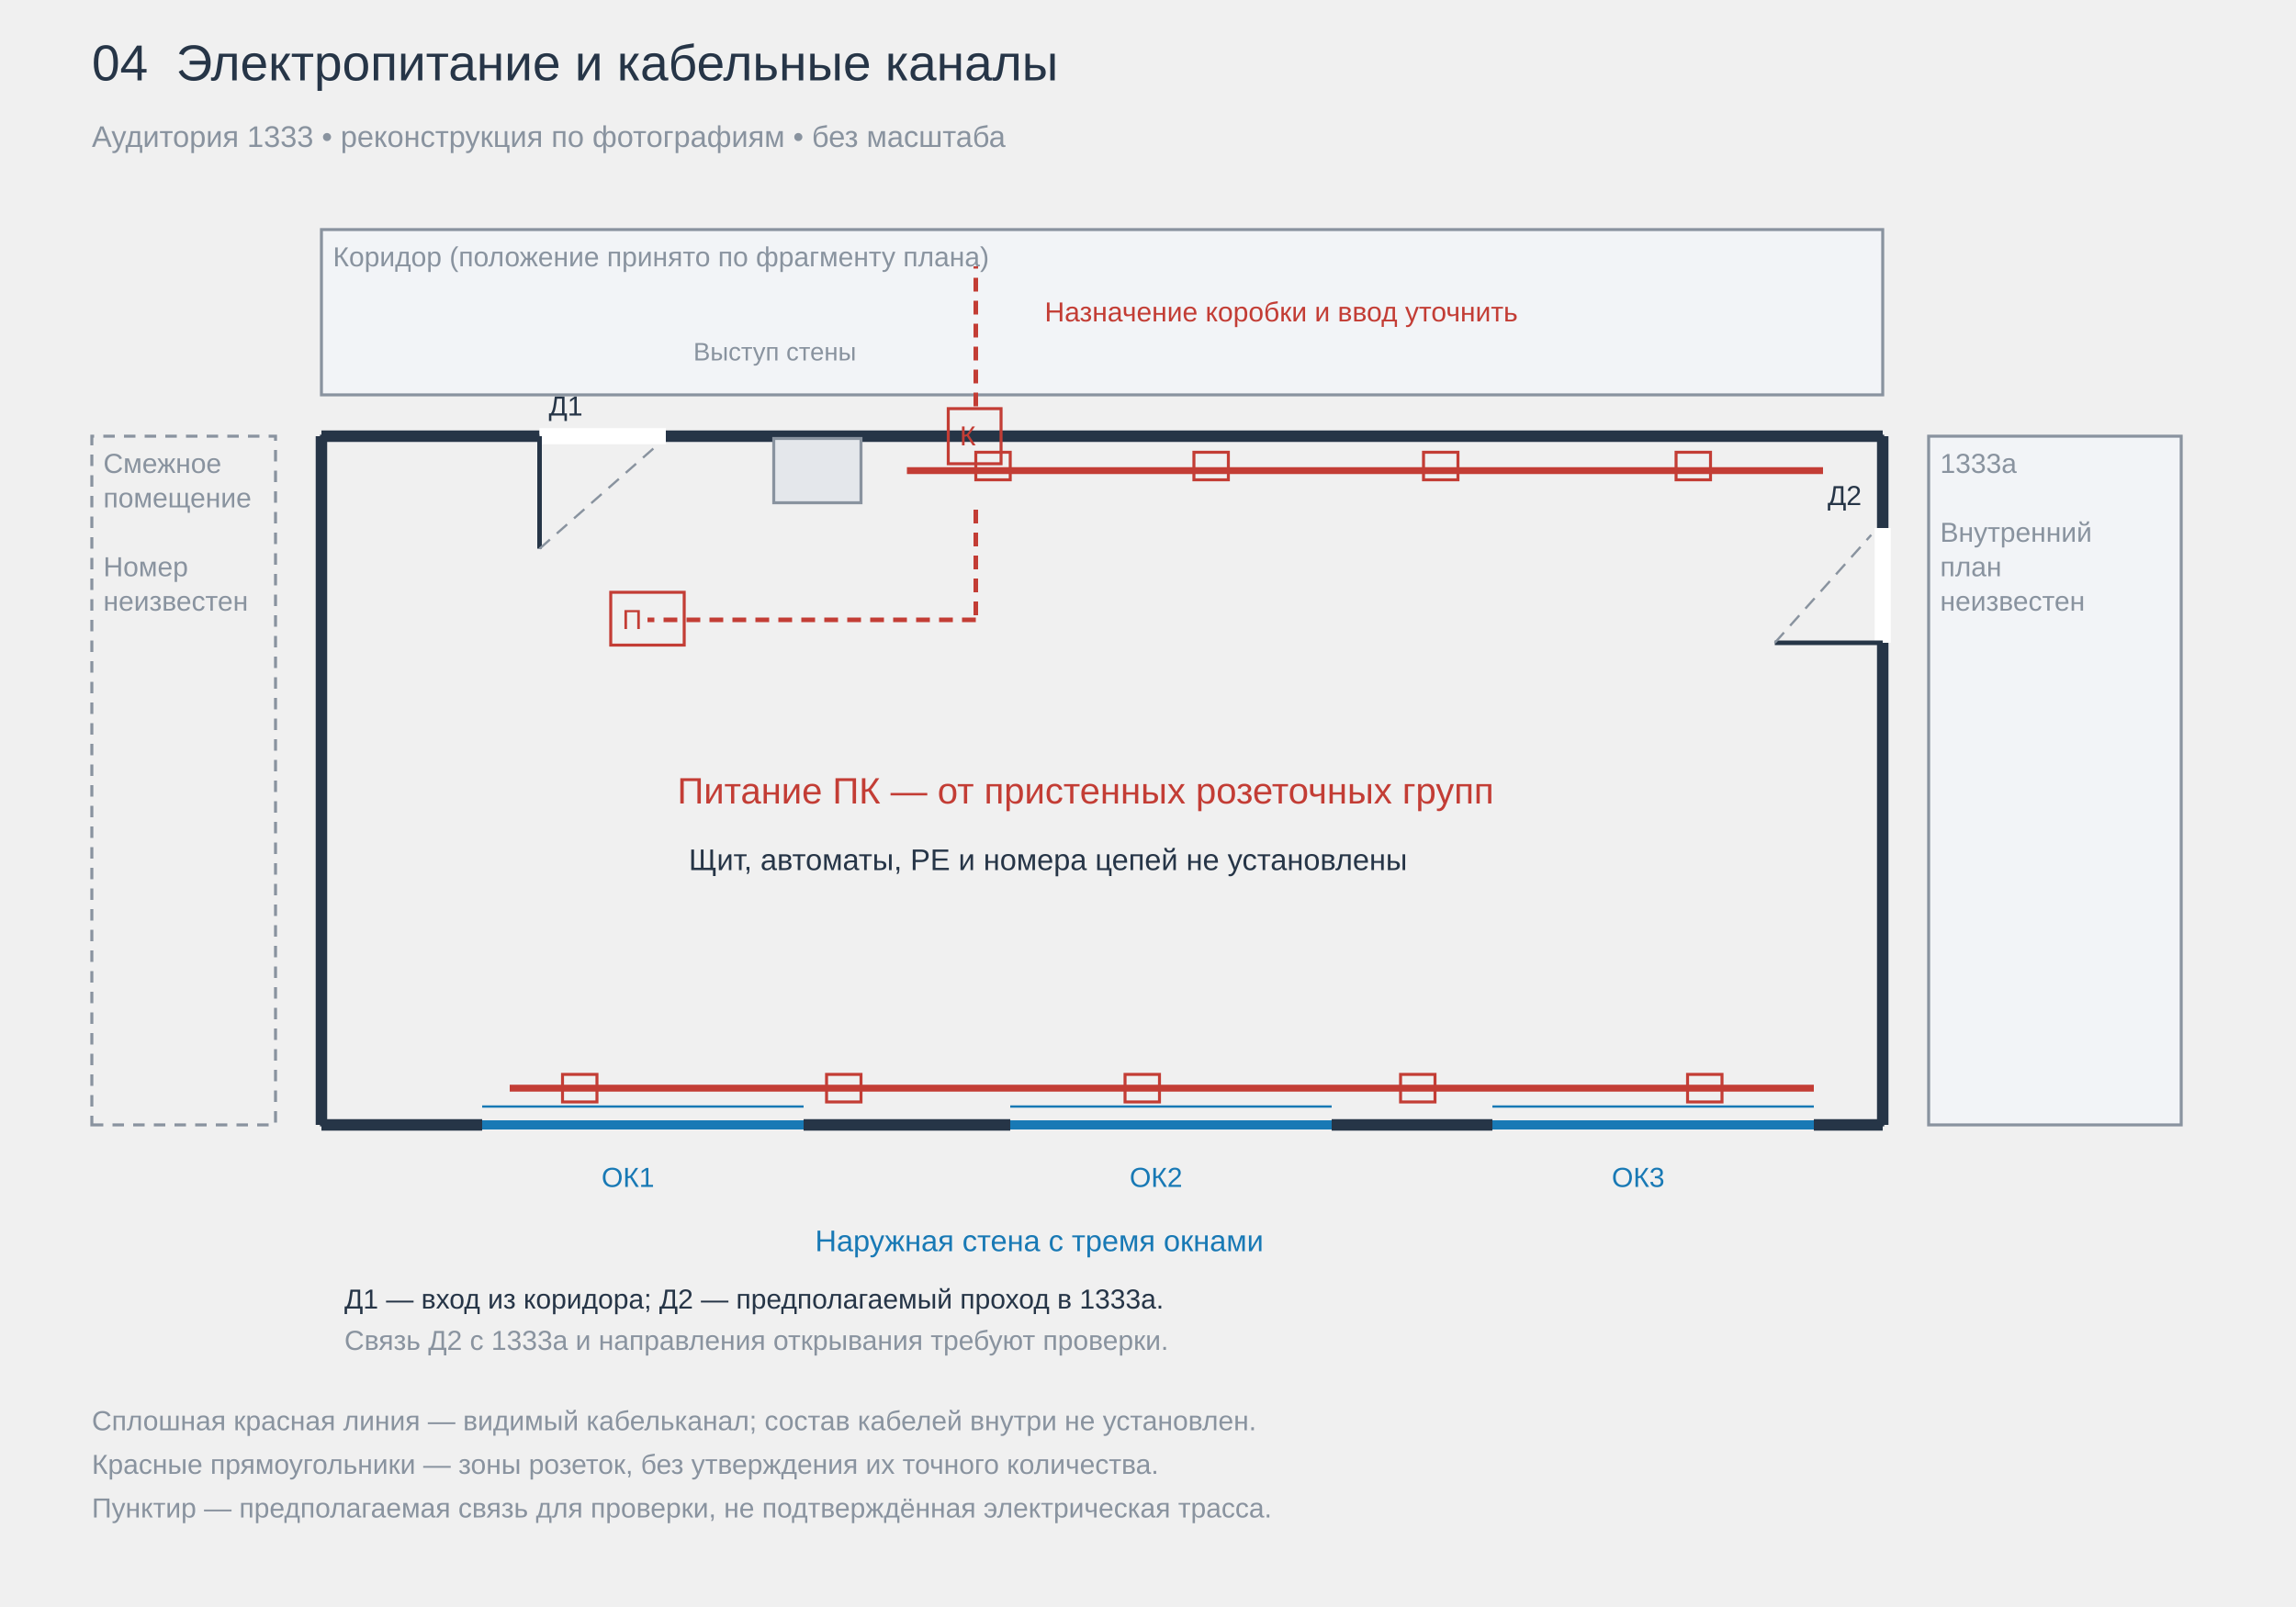
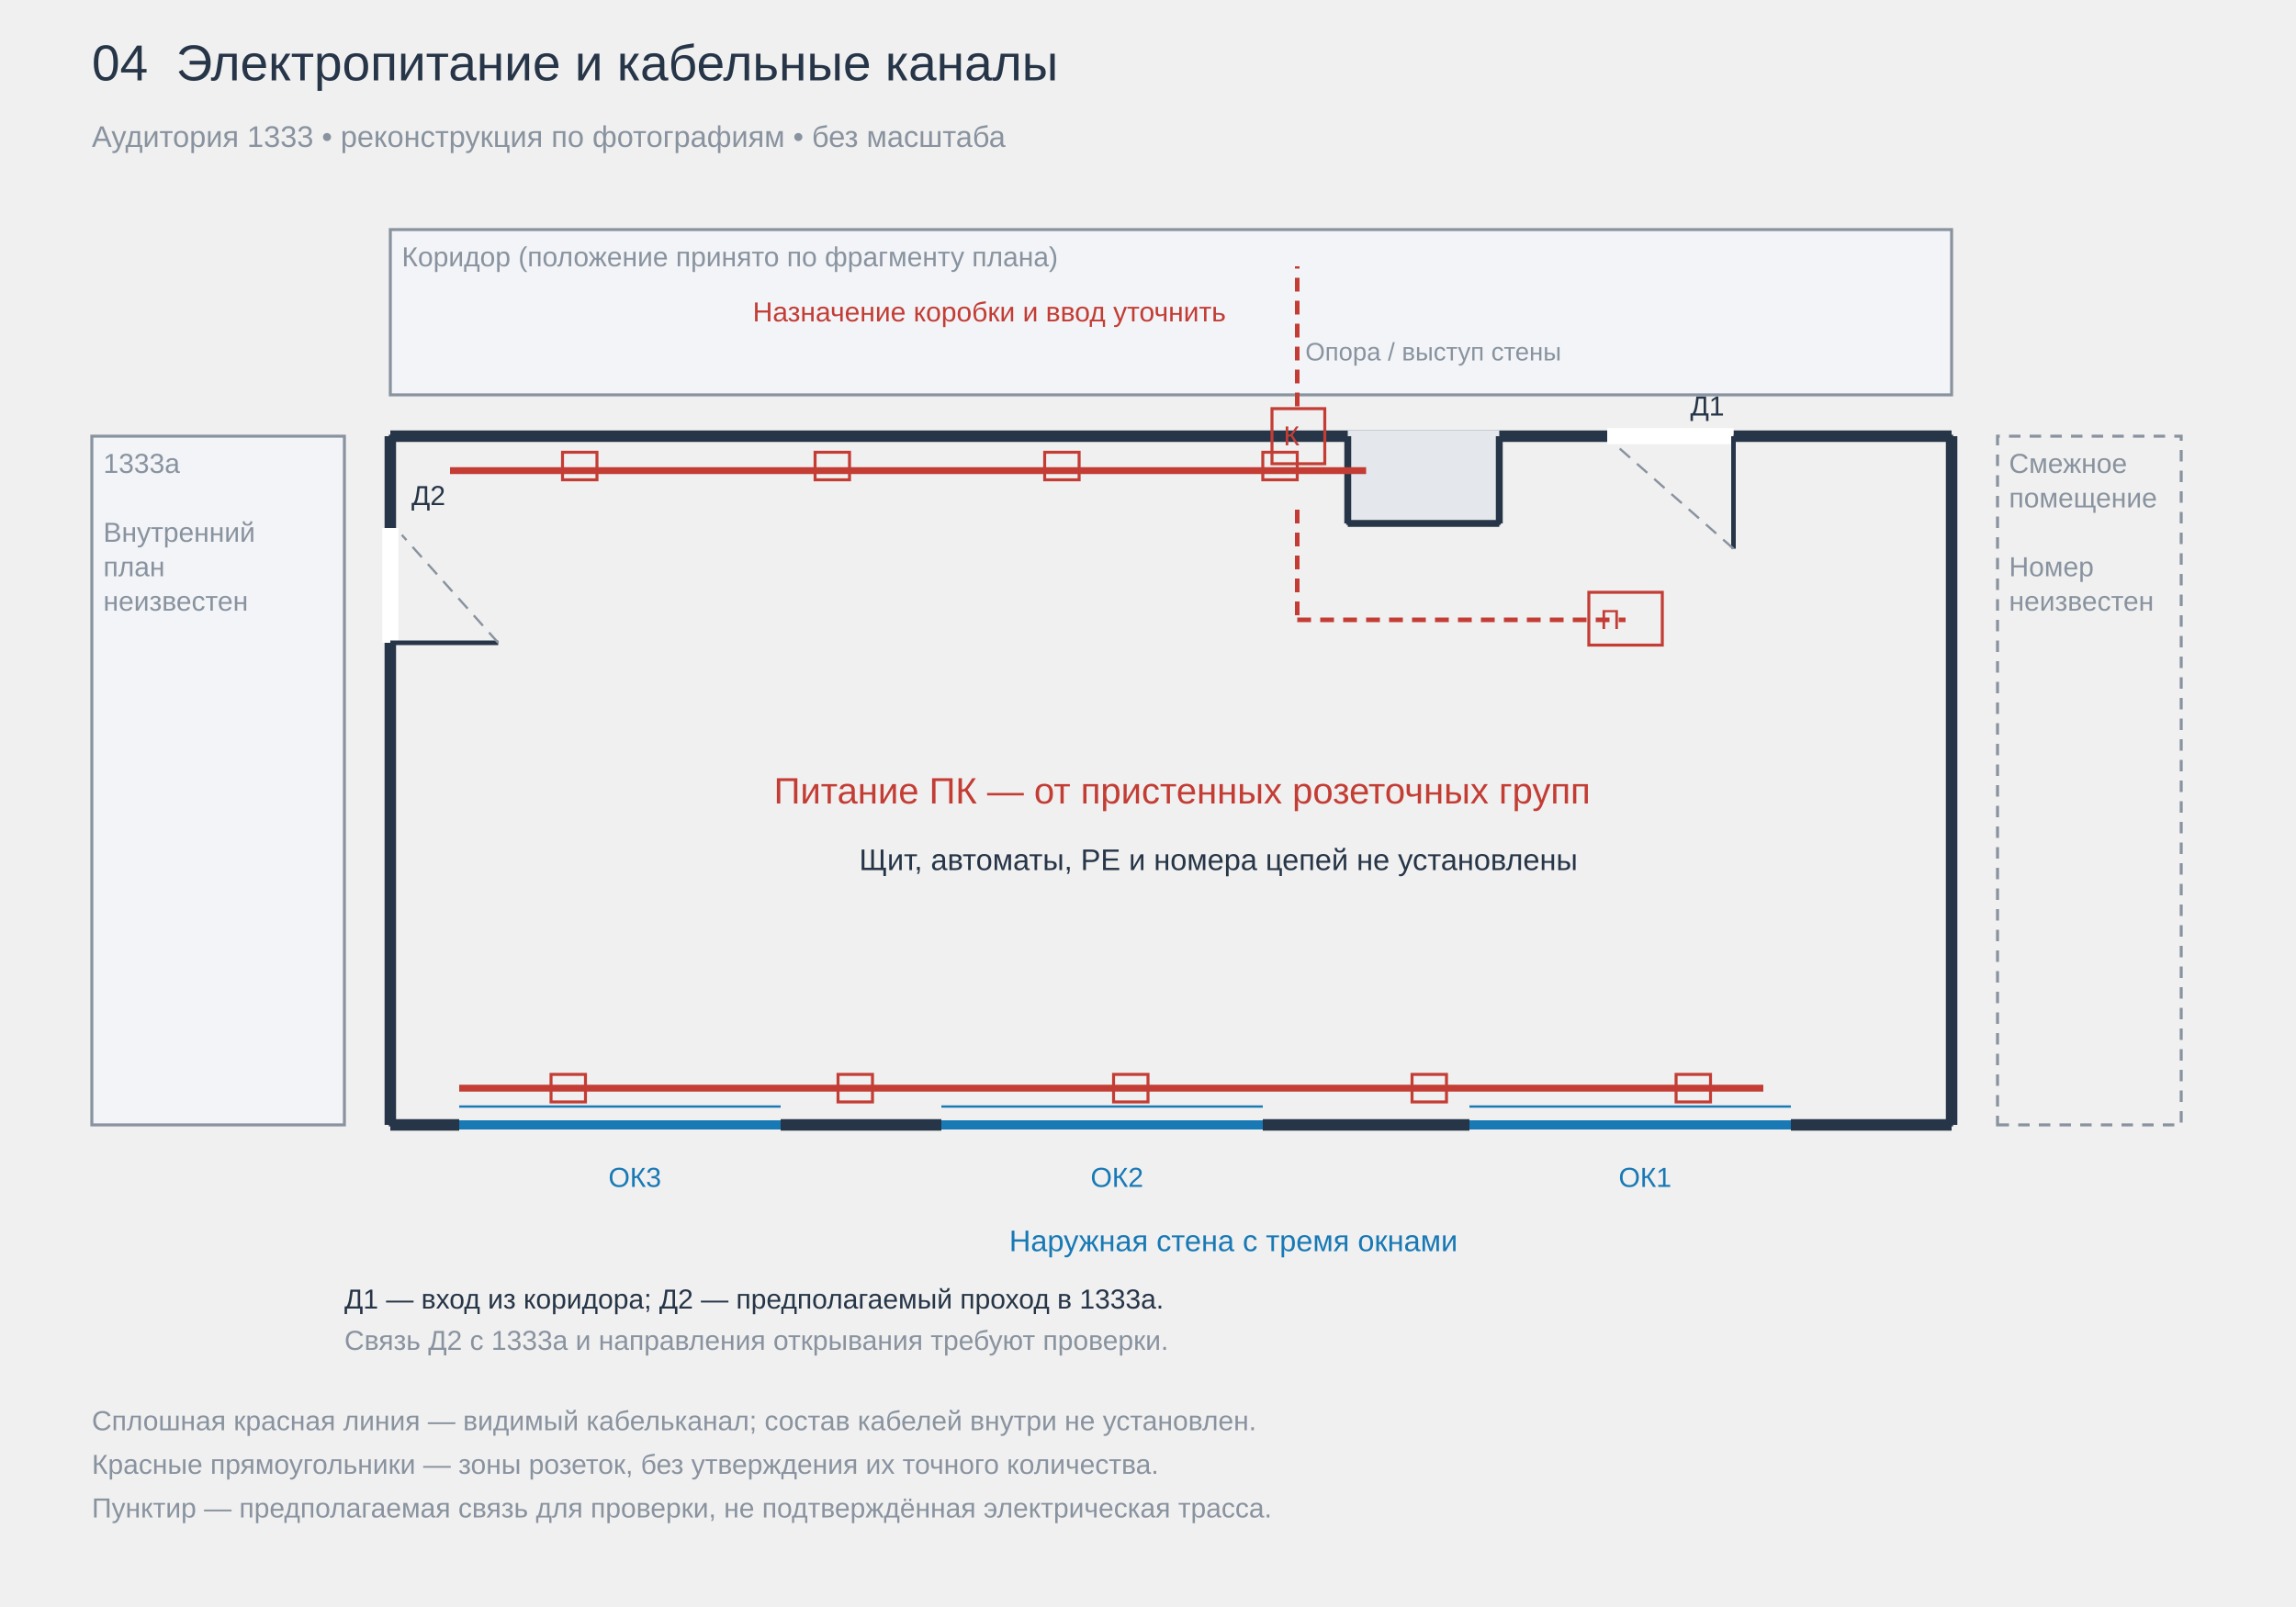
<svg xmlns="http://www.w3.org/2000/svg" version="1.1" width="1000" height="700" viewBox="0 0 1000 700">
  <text fill="#263547" xml:space="preserve" transform="matrix(1 0 -0 1 0 700)" font-size="22" font-family="Arial">
    <tspan y="-665" x="40 52.232 64.464 70.558 76.652 92.448 105.274 117.506 127.12 137.196 149.428 161.66 173.562 185.838 195.914 208.146 220.29 232.566 244.798 250.892 263.168 269.262 278.876 291.108 303.692 315.924 328.75 340.19 352.334 368.13 380.362 386.456 396.07 408.302 420.446 432.678 445.504">04  Электропитание и кабельные каналы</tspan>
  </text>
  <text fill="#89939f" xml:space="preserve" transform="matrix(1 0 -0 1 0 700)" font-size="13" font-family="Arial">
    <tspan y="-636" x="40 48.658 55.158 62.737 69.991 75.945 83.173 90.401 97.655 104.688 108.289 115.517 119.846 127.074 134.302 141.53 145.131 149.681 153.282 160.51 167.738 173.419 180.647 187.823 194.323 200.277 207.505 214.005 219.686 227.122 234.376 241.409 245.01 252.043 259.271 262.872 273.558 280.786 286.74 293.968 298.7 305.928 313.156 323.842 331.096 338.129 347.06 350.661 355.211 358.812 366.248 373.476 379.43 383.031 391.962 399.19 405.69 416.116 422.07 429.298 436.734">Аудитория 1­333 • реконструкция по фотографиям • без масштаба</tspan>
  </text>
-   <path transform="matrix(1,0,0,-1,0,700)" d="M140 528H820V600H140Z" fill="#f2f4f7" />
-   <path transform="matrix(1,0,0,-1,0,700)" stroke-width="1.3" stroke-linecap="butt" stroke-miterlimit="10" stroke-linejoin="miter" fill="none" stroke="#89939f" d="M140 528H820V600H140Z" />
+   <path transform="matrix(1,0,0,-1,0,700)" d="M170 528H850V600H170Z" fill="#f2f4f7" />
+   <path transform="matrix(1,0,0,-1,0,700)" stroke-width="1.3" stroke-linecap="butt" stroke-miterlimit="10" stroke-linejoin="miter" fill="none" stroke="#89939f" d="M170 528H850V600H170Z" />
  <text fill="#89939f" xml:space="preserve" transform="matrix(1 0 -0 1 0 700)" font-size="12" font-family="Arial">
-     <tspan y="-584" x="145 151.984 158.656 165.328 172.024 179.02 185.692 192.364 195.688 199.684 206.176 212.848 219.844 226.516 234.532 241.204 247.828 254.524 261.196 264.52 271.012 277.684 284.38 291.004 297.496 302.992 309.664 312.988 319.48 326.152 329.476 339.34 346.012 352.684 357.052 365.296 371.968 378.592 384.088 390.088 393.412 399.904 406.9 413.572 420.196 426.868">Коридор (положение принято по фрагменту плана)</tspan>
+     <tspan y="-584" x="175 181.984 188.656 195.328 202.024 209.02 215.692 222.364 225.688 229.684 236.176 242.848 249.844 256.516 264.532 271.204 277.828 284.524 291.196 294.52 301.012 307.684 314.38 321.004 327.496 332.992 339.664 342.988 349.48 356.152 359.476 369.34 376.012 382.684 387.052 395.296 401.968 408.592 414.088 420.088 423.412 429.904 436.9 443.572 450.196 456.868">Коридор (положение принято по фрагменту плана)</tspan>
  </text>
-   <path transform="matrix(1,0,0,-1,0,700)" d="M840 210H950V510H840Z" fill="#f2f4f7" />
-   <path transform="matrix(1,0,0,-1,0,700)" stroke-width="1.3" stroke-linecap="butt" stroke-miterlimit="10" stroke-linejoin="miter" fill="none" stroke="#89939f" d="M840 210H950V510H840Z" />
+   <path transform="matrix(1,0,0,-1,0,700)" d="M40 210H150V510H40Z" fill="#f2f4f7" />
+   <path transform="matrix(1,0,0,-1,0,700)" stroke-width="1.3" stroke-linecap="butt" stroke-miterlimit="10" stroke-linejoin="miter" fill="none" stroke="#89939f" d="M40 210H150V510H40Z" />
  <text fill="#89939f" xml:space="preserve" transform="matrix(1 0 -0 1 0 700)" font-size="12" font-family="Arial">
-     <tspan y="-494" x="845 851.672 855.668 862.34 869.012 875.684">1­333а</tspan>
+     <tspan y="-494" x="45 51.672 55.668 62.34 69.012 75.684">1­333а</tspan>
  </text>
  <text fill="#89939f" xml:space="preserve" transform="matrix(1 0 -0 1 0 700)" font-size="12" font-family="Arial">
-     <tspan y="-464" x="845 852.992 859.616 865.616 871.112 877.784 884.456 891.08 897.704 904.4">Внутренний</tspan>
+     <tspan y="-464" x="45 52.992 59.616 65.616 71.112 77.784 84.456 91.08 97.704 104.4">Внутренний</tspan>
  </text>
  <text fill="#89939f" xml:space="preserve" transform="matrix(1 0 -0 1 0 700)" font-size="12" font-family="Arial">
-     <tspan y="-449" x="845 851.492 858.488 865.16">план</tspan>
-   </text>
-   <text fill="#89939f" xml:space="preserve" transform="matrix(1 0 -0 1 0 700)" font-size="12" font-family="Arial">
-     <tspan y="-434" x="845 851.624 858.296 864.992 870.488 876.86 883.532 889.532 895.028 901.7">неизвестен</tspan>
-   </text>
-   <path transform="matrix(1,0,0,-1,0,700)" stroke-width="1.3" stroke-linecap="butt" stroke-dasharray="5,4" stroke-miterlimit="10" stroke-linejoin="miter" fill="none" stroke="#89939f" d="M40 210H120V510H40Z" />
-   <text fill="#89939f" xml:space="preserve" transform="matrix(1 0 -0 1 0 700)" font-size="12" font-family="Arial">
-     <tspan y="-494" x="45 53.664 61.908 68.58 76.596 83.22 89.892">Смежное</tspan>
-   </text>
-   <text fill="#89939f" xml:space="preserve" transform="matrix(1 0 -0 1 0 700)" font-size="12" font-family="Arial">
-     <tspan y="-479" x="45 51.492 58.164 66.408 73.08 82.944 89.616 96.24 102.936">помещение</tspan>
-   </text>
-   <text fill="#89939f" xml:space="preserve" transform="matrix(1 0 -0 1 0 700)" font-size="12" font-family="Arial">
-     <tspan y="-449" x="45 53.664 60.336 68.58 75.252">Номер</tspan>
+     <tspan y="-449" x="45 51.492 58.488 65.16">план</tspan>
  </text>
  <text fill="#89939f" xml:space="preserve" transform="matrix(1 0 -0 1 0 700)" font-size="12" font-family="Arial">
    <tspan y="-434" x="45 51.624 58.296 64.992 70.488 76.86 83.532 89.532 95.028 101.7">неизвестен</tspan>
  </text>
-   <path transform="matrix(1,0,0,-1,0,700)" stroke-width="1.3" stroke-linecap="butt" stroke-miterlimit="10" stroke-linejoin="miter" fill="none" stroke="#263547" d="M140 210H820V510H140Z" />
-   <path transform="matrix(1,0,0,-1,0,700)" stroke-width="5" stroke-linecap="butt" stroke-miterlimit="10" stroke-linejoin="miter" fill="none" stroke="#263547" d="M140 510H235" />
-   <path transform="matrix(1,0,0,-1,0,700)" stroke-width="5" stroke-linecap="butt" stroke-miterlimit="10" stroke-linejoin="miter" fill="none" stroke="#263547" d="M290 510H820" />
-   <path transform="matrix(1,0,0,-1,0,700)" stroke-width="5" stroke-linecap="butt" stroke-miterlimit="10" stroke-linejoin="miter" fill="none" stroke="#263547" d="M140 510V210" />
-   <path transform="matrix(1,0,0,-1,0,700)" stroke-width="5" stroke-linecap="butt" stroke-miterlimit="10" stroke-linejoin="miter" fill="none" stroke="#263547" d="M820 510V470" />
-   <path transform="matrix(1,0,0,-1,0,700)" stroke-width="5" stroke-linecap="butt" stroke-miterlimit="10" stroke-linejoin="miter" fill="none" stroke="#263547" d="M820 420V210" />
-   <path transform="matrix(1,0,0,-1,0,700)" stroke-width="5" stroke-linecap="butt" stroke-miterlimit="10" stroke-linejoin="miter" fill="none" stroke="#263547" d="M140 210H210" />
-   <path transform="matrix(1,0,0,-1,0,700)" stroke-width="5" stroke-linecap="butt" stroke-miterlimit="10" stroke-linejoin="miter" fill="none" stroke="#263547" d="M350 210H440" />
-   <path transform="matrix(1,0,0,-1,0,700)" stroke-width="5" stroke-linecap="butt" stroke-miterlimit="10" stroke-linejoin="miter" fill="none" stroke="#263547" d="M580 210H650" />
-   <path transform="matrix(1,0,0,-1,0,700)" stroke-width="5" stroke-linecap="butt" stroke-miterlimit="10" stroke-linejoin="miter" fill="none" stroke="#263547" d="M790 210H820" />
-   <path transform="matrix(1,0,0,-1,0,700)" stroke-width="7" stroke-linecap="butt" stroke-miterlimit="10" stroke-linejoin="miter" fill="none" stroke="#ffffff" d="M235 510H290" />
-   <path transform="matrix(1,0,0,-1,0,700)" stroke-width="7" stroke-linecap="butt" stroke-miterlimit="10" stroke-linejoin="miter" fill="none" stroke="#ffffff" d="M820 470V420" />
-   <path transform="matrix(1,0,0,-1,0,700)" stroke-width="2" stroke-linecap="butt" stroke-miterlimit="10" stroke-linejoin="miter" fill="none" stroke="#263547" d="M235 510V461" />
-   <path transform="matrix(1,0,0,-1,0,700)" stroke-width="1" stroke-linecap="butt" stroke-dasharray="6,4" stroke-miterlimit="10" stroke-linejoin="miter" fill="none" stroke="#89939f" d="M235 461 285 505" />
+   <path transform="matrix(1,0,0,-1,0,700)" stroke-width="1.3" stroke-linecap="butt" stroke-dasharray="5,4" stroke-miterlimit="10" stroke-linejoin="miter" fill="none" stroke="#89939f" d="M870 210H950V510H870Z" />
+   <text fill="#89939f" xml:space="preserve" transform="matrix(1 0 -0 1 0 700)" font-size="12" font-family="Arial">
+     <tspan y="-494" x="875 883.664 891.908 898.58 906.596 913.22 919.892">Смежное</tspan>
+   </text>
+   <text fill="#89939f" xml:space="preserve" transform="matrix(1 0 -0 1 0 700)" font-size="12" font-family="Arial">
+     <tspan y="-479" x="875 881.492 888.164 896.408 903.08 912.944 919.616 926.24 932.936">помещение</tspan>
+   </text>
+   <text fill="#89939f" xml:space="preserve" transform="matrix(1 0 -0 1 0 700)" font-size="12" font-family="Arial">
+     <tspan y="-449" x="875 883.664 890.336 898.58 905.252">Номер</tspan>
+   </text>
+   <text fill="#89939f" xml:space="preserve" transform="matrix(1 0 -0 1 0 700)" font-size="12" font-family="Arial">
+     <tspan y="-434" x="875 881.624 888.296 894.992 900.488 906.86 913.532 919.532 925.028 931.7">неизвестен</tspan>
+   </text>
+   <path transform="matrix(1,0,0,-1,0,700)" stroke-width="1.3" stroke-linecap="butt" stroke-miterlimit="10" stroke-linejoin="miter" fill="none" stroke="#263547" d="M170 210H850V510H170Z" />
+   <path transform="matrix(1,0,0,-1,0,700)" stroke-width="5" stroke-linecap="butt" stroke-miterlimit="10" stroke-linejoin="miter" fill="none" stroke="#263547" d="M850 510H755" />
+   <path transform="matrix(1,0,0,-1,0,700)" stroke-width="5" stroke-linecap="butt" stroke-miterlimit="10" stroke-linejoin="miter" fill="none" stroke="#263547" d="M700 510H170" />
+   <path transform="matrix(1,0,0,-1,0,700)" stroke-width="5" stroke-linecap="butt" stroke-miterlimit="10" stroke-linejoin="miter" fill="none" stroke="#263547" d="M850 510V210" />
+   <path transform="matrix(1,0,0,-1,0,700)" stroke-width="5" stroke-linecap="butt" stroke-miterlimit="10" stroke-linejoin="miter" fill="none" stroke="#263547" d="M170 510V470" />
+   <path transform="matrix(1,0,0,-1,0,700)" stroke-width="5" stroke-linecap="butt" stroke-miterlimit="10" stroke-linejoin="miter" fill="none" stroke="#263547" d="M170 420V210" />
+   <path transform="matrix(1,0,0,-1,0,700)" stroke-width="5" stroke-linecap="butt" stroke-miterlimit="10" stroke-linejoin="miter" fill="none" stroke="#263547" d="M850 210H780" />
+   <path transform="matrix(1,0,0,-1,0,700)" stroke-width="5" stroke-linecap="butt" stroke-miterlimit="10" stroke-linejoin="miter" fill="none" stroke="#263547" d="M640 210H550" />
+   <path transform="matrix(1,0,0,-1,0,700)" stroke-width="5" stroke-linecap="butt" stroke-miterlimit="10" stroke-linejoin="miter" fill="none" stroke="#263547" d="M410 210H340" />
+   <path transform="matrix(1,0,0,-1,0,700)" stroke-width="5" stroke-linecap="butt" stroke-miterlimit="10" stroke-linejoin="miter" fill="none" stroke="#263547" d="M200 210H170" />
+   <path transform="matrix(1,0,0,-1,0,700)" stroke-width="7" stroke-linecap="butt" stroke-miterlimit="10" stroke-linejoin="miter" fill="none" stroke="#ffffff" d="M755 510H700" />
+   <path transform="matrix(1,0,0,-1,0,700)" stroke-width="7" stroke-linecap="butt" stroke-miterlimit="10" stroke-linejoin="miter" fill="none" stroke="#ffffff" d="M170 470V420" />
+   <path transform="matrix(1,0,0,-1,0,700)" stroke-width="2" stroke-linecap="butt" stroke-miterlimit="10" stroke-linejoin="miter" fill="none" stroke="#263547" d="M755 510V461" />
+   <path transform="matrix(1,0,0,-1,0,700)" stroke-width="1" stroke-linecap="butt" stroke-dasharray="6,4" stroke-miterlimit="10" stroke-linejoin="miter" fill="none" stroke="#89939f" d="M755 461 705 505" />
  <text fill="#263547" xml:space="preserve" transform="matrix(1 0 -0 1 0 700)" font-size="12" font-family="Arial">
-     <tspan y="-519" x="239 247.124">Д1</tspan>
+     <tspan y="-519" x="736.199 744.323">Д1</tspan>
  </text>
-   <path transform="matrix(1,0,0,-1,0,700)" stroke-width="2" stroke-linecap="butt" stroke-miterlimit="10" stroke-linejoin="miter" fill="none" stroke="#263547" d="M820 420H773" />
-   <path transform="matrix(1,0,0,-1,0,700)" stroke-width="1" stroke-linecap="butt" stroke-dasharray="6,4" stroke-miterlimit="10" stroke-linejoin="miter" fill="none" stroke="#89939f" d="M773 420 815 467" />
+   <path transform="matrix(1,0,0,-1,0,700)" stroke-width="2" stroke-linecap="butt" stroke-miterlimit="10" stroke-linejoin="miter" fill="none" stroke="#263547" d="M170 420H217" />
+   <path transform="matrix(1,0,0,-1,0,700)" stroke-width="1" stroke-linecap="butt" stroke-dasharray="6,4" stroke-miterlimit="10" stroke-linejoin="miter" fill="none" stroke="#89939f" d="M217 420 175 467" />
  <text fill="#263547" xml:space="preserve" transform="matrix(1 0 -0 1 0 700)" font-size="12" font-family="Arial">
-     <tspan y="-480" x="796 804.124">Д2</tspan>
+     <tspan y="-480" x="179.199 187.323">Д2</tspan>
  </text>
-   <path transform="matrix(1,0,0,-1,0,700)" stroke-width="4" stroke-linecap="butt" stroke-miterlimit="10" stroke-linejoin="miter" fill="none" stroke="#1879b5" d="M210 210H350" />
-   <path transform="matrix(1,0,0,-1,0,700)" stroke-width="1" stroke-linecap="butt" stroke-miterlimit="10" stroke-linejoin="miter" fill="none" stroke="#1879b5" d="M210 218H350" />
+   <path transform="matrix(1,0,0,-1,0,700)" stroke-width="4" stroke-linecap="butt" stroke-miterlimit="10" stroke-linejoin="miter" fill="none" stroke="#1879b5" d="M780 210H640" />
+   <path transform="matrix(1,0,0,-1,0,700)" stroke-width="1" stroke-linecap="butt" stroke-miterlimit="10" stroke-linejoin="miter" fill="none" stroke="#1879b5" d="M780 218H640" />
  <text fill="#1879b5" xml:space="preserve" transform="matrix(1 0 -0 1 0 700)" font-size="12" font-family="Arial">
-     <tspan y="-183" x="262 271.324 278.308">ОК1</tspan>
+     <tspan y="-183" x="705.002 714.326 721.31">ОК1</tspan>
  </text>
-   <path transform="matrix(1,0,0,-1,0,700)" stroke-width="4" stroke-linecap="butt" stroke-miterlimit="10" stroke-linejoin="miter" fill="none" stroke="#1879b5" d="M440 210H580" />
-   <path transform="matrix(1,0,0,-1,0,700)" stroke-width="1" stroke-linecap="butt" stroke-miterlimit="10" stroke-linejoin="miter" fill="none" stroke="#1879b5" d="M440 218H580" />
+   <path transform="matrix(1,0,0,-1,0,700)" stroke-width="4" stroke-linecap="butt" stroke-miterlimit="10" stroke-linejoin="miter" fill="none" stroke="#1879b5" d="M550 210H410" />
+   <path transform="matrix(1,0,0,-1,0,700)" stroke-width="1" stroke-linecap="butt" stroke-miterlimit="10" stroke-linejoin="miter" fill="none" stroke="#1879b5" d="M550 218H410" />
  <text fill="#1879b5" xml:space="preserve" transform="matrix(1 0 -0 1 0 700)" font-size="12" font-family="Arial">
-     <tspan y="-183" x="492 501.324 508.308">ОК2</tspan>
+     <tspan y="-183" x="475.002 484.326 491.31">ОК2</tspan>
  </text>
-   <path transform="matrix(1,0,0,-1,0,700)" stroke-width="4" stroke-linecap="butt" stroke-miterlimit="10" stroke-linejoin="miter" fill="none" stroke="#1879b5" d="M650 210H790" />
-   <path transform="matrix(1,0,0,-1,0,700)" stroke-width="1" stroke-linecap="butt" stroke-miterlimit="10" stroke-linejoin="miter" fill="none" stroke="#1879b5" d="M650 218H790" />
+   <path transform="matrix(1,0,0,-1,0,700)" stroke-width="4" stroke-linecap="butt" stroke-miterlimit="10" stroke-linejoin="miter" fill="none" stroke="#1879b5" d="M340 210H200" />
+   <path transform="matrix(1,0,0,-1,0,700)" stroke-width="1" stroke-linecap="butt" stroke-miterlimit="10" stroke-linejoin="miter" fill="none" stroke="#1879b5" d="M340 218H200" />
  <text fill="#1879b5" xml:space="preserve" transform="matrix(1 0 -0 1 0 700)" font-size="12" font-family="Arial">
-     <tspan y="-183" x="702 711.324 718.308">ОК3</tspan>
+     <tspan y="-183" x="265.002 274.326 281.31">ОК3</tspan>
  </text>
  <text fill="#1879b5" xml:space="preserve" transform="matrix(1 0 -0 1 0 700)" font-size="13" font-family="Arial">
-     <tspan y="-155" x="355 364.386 371.614 378.842 385.342 394.026 401.202 408.43 415.463 419.064 425.564 431.518 438.746 445.922 453.15 456.751 463.251 466.852 472.806 480.034 487.262 496.193 503.226 506.827 514.055 519.736 526.912 534.14 543.071">Наружная стена с тремя окнами</tspan>
+     <tspan y="-155" x="439.549 448.935 456.163 463.391 469.891 478.575 485.751 492.979 500.012 503.613 510.113 516.067 523.295 530.471 537.699 541.3 547.8 551.401 557.355 564.583 571.811 580.742 587.775 591.376 598.605 604.285 611.462 618.69 627.621">Наружная стена с тремя окнами</tspan>
  </text>
-   <path transform="matrix(1,0,0,-1,0,700)" d="M337 481H375V509H337Z" fill="#e4e7eb" />
-   <path transform="matrix(1,0,0,-1,0,700)" stroke-width="1.3" stroke-linecap="butt" stroke-miterlimit="10" stroke-linejoin="miter" fill="none" stroke="#89939f" d="M337 481H375V509H337Z" />
+   <path transform="matrix(1,0,0,-1,0,700)" d="M587 472H653V510H587Z" fill="#e4e7eb" />
+   <path transform="matrix(1,0,0,-1,0,700)" stroke-width="1.3" stroke-linecap="butt" stroke-miterlimit="10" stroke-linejoin="miter" fill="none" stroke="#263547" d="M587 472H653V510H587Z" />
+   <path transform="matrix(1,0,0,-1,0,700)" stroke-width="5" stroke-linecap="butt" stroke-miterlimit="10" stroke-linejoin="miter" fill="none" stroke="#e4e7eb" d="M653 510H587" />
+   <path transform="matrix(1,0,0,-1,0,700)" stroke-width="3" stroke-linecap="butt" stroke-miterlimit="10" stroke-linejoin="miter" fill="none" stroke="#263547" d="M653 510V472" />
+   <path transform="matrix(1,0,0,-1,0,700)" stroke-width="3" stroke-linecap="butt" stroke-miterlimit="10" stroke-linejoin="miter" fill="none" stroke="#263547" d="M653 472H587" />
+   <path transform="matrix(1,0,0,-1,0,700)" stroke-width="3" stroke-linecap="butt" stroke-miterlimit="10" stroke-linejoin="miter" fill="none" stroke="#263547" d="M587 472V510" />
  <text fill="#89939f" xml:space="preserve" transform="matrix(1 0 -0 1 0 700)" font-size="11" font-family="Arial">
-     <tspan y="-543" x="302 309.326 317.224 322.724 327.762 333.262 339.213 342.26 347.76 352.798 358.914 364.986">Выступ стены</tspan>
+     <tspan y="-543" x="568.528 577.075 583.026 589.142 595.258 601.374 604.421 607.468 610.515 616.356 624.254 629.754 634.792 640.292 646.243 649.29 654.79 659.828 665.944 672.016">Опора / выступ стены</tspan>
  </text>
  <text fill="#263547" xml:space="preserve" transform="matrix(1 0 -0 1 0 700)" font-size="12" font-family="Arial">
    <tspan y="-130" x="150 158.124 164.796 168.12 180.12 183.444 189.816 195.816 202.488 209.484 212.808 219.504 225 228.324 233.568 240.24 246.912 253.608 260.604 267.276 273.948 280.62 283.944 287.268 295.392 302.064 305.388 317.388 320.712 327.204 333.876 340.548 347.544 354.036 360.708 367.704 374.376 378.744 385.416 392.088 400.332 408.948 415.644 418.968 425.46 432.132 438.804 444.804 451.476 458.472 461.796 468.168 471.492 478.164 482.16 488.832 495.504 502.176 508.848">Д1 — вход из коридора; Д2 — предполагаемый проход в 1­333а.</tspan>
  </text>
  <text fill="#89939f" xml:space="preserve" transform="matrix(1 0 -0 1 0 700)" font-size="12" font-family="Arial">
    <tspan y="-112" x="150 158.664 165.036 171.528 177.024 183.264 186.588 194.712 201.384 204.708 210.708 214.032 220.704 224.7 231.372 238.044 244.716 251.388 254.712 261.408 264.732 271.356 278.028 284.52 291.192 297.864 304.236 311.232 317.904 324.528 331.224 337.716 341.04 347.712 353.208 358.452 365.124 373.74 380.112 386.784 393.408 400.104 406.596 409.92 415.416 422.088 428.76 435.624 441.624 450.624 456.12 459.444 465.936 472.608 479.28 485.652 492.324 498.996 504.24 510.936">Связь Д2 с 1­333а и направления открывания требуют проверки.</tspan>
  </text>
-   <path transform="matrix(1,0,0,-1,0,700)" stroke-width="3" stroke-linecap="butt" stroke-miterlimit="10" stroke-linejoin="miter" fill="none" stroke="#c33d35" d="M395 495H794" />
-   <path transform="matrix(1,0,0,-1,0,700)" stroke-width="3" stroke-linecap="butt" stroke-miterlimit="10" stroke-linejoin="miter" fill="none" stroke="#c33d35" d="M222 226H790" />
-   <path transform="matrix(1,0,0,-1,0,700)" stroke-width="1.3" stroke-linecap="butt" stroke-miterlimit="10" stroke-linejoin="miter" fill="none" stroke="#c33d35" d="M425 491H440V503H425Z" />
-   <path transform="matrix(1,0,0,-1,0,700)" stroke-width="1.3" stroke-linecap="butt" stroke-miterlimit="10" stroke-linejoin="miter" fill="none" stroke="#c33d35" d="M520 491H535V503H520Z" />
-   <path transform="matrix(1,0,0,-1,0,700)" stroke-width="1.3" stroke-linecap="butt" stroke-miterlimit="10" stroke-linejoin="miter" fill="none" stroke="#c33d35" d="M620 491H635V503H620Z" />
-   <path transform="matrix(1,0,0,-1,0,700)" stroke-width="1.3" stroke-linecap="butt" stroke-miterlimit="10" stroke-linejoin="miter" fill="none" stroke="#c33d35" d="M730 491H745V503H730Z" />
-   <path transform="matrix(1,0,0,-1,0,700)" stroke-width="1.3" stroke-linecap="butt" stroke-miterlimit="10" stroke-linejoin="miter" fill="none" stroke="#c33d35" d="M245 220H260V232H245Z" />
-   <path transform="matrix(1,0,0,-1,0,700)" stroke-width="1.3" stroke-linecap="butt" stroke-miterlimit="10" stroke-linejoin="miter" fill="none" stroke="#c33d35" d="M360 220H375V232H360Z" />
-   <path transform="matrix(1,0,0,-1,0,700)" stroke-width="1.3" stroke-linecap="butt" stroke-miterlimit="10" stroke-linejoin="miter" fill="none" stroke="#c33d35" d="M490 220H505V232H490Z" />
-   <path transform="matrix(1,0,0,-1,0,700)" stroke-width="1.3" stroke-linecap="butt" stroke-miterlimit="10" stroke-linejoin="miter" fill="none" stroke="#c33d35" d="M610 220H625V232H610Z" />
-   <path transform="matrix(1,0,0,-1,0,700)" stroke-width="1.3" stroke-linecap="butt" stroke-miterlimit="10" stroke-linejoin="miter" fill="none" stroke="#c33d35" d="M735 220H750V232H735Z" />
-   <path transform="matrix(1,0,0,-1,0,700)" stroke-width="1.3" stroke-linecap="butt" stroke-miterlimit="10" stroke-linejoin="miter" fill="none" stroke="#c33d35" d="M413 498H436V522H413Z" />
+   <path transform="matrix(1,0,0,-1,0,700)" stroke-width="3" stroke-linecap="butt" stroke-miterlimit="10" stroke-linejoin="miter" fill="none" stroke="#c33d35" d="M595 495H196" />
+   <path transform="matrix(1,0,0,-1,0,700)" stroke-width="3" stroke-linecap="butt" stroke-miterlimit="10" stroke-linejoin="miter" fill="none" stroke="#c33d35" d="M768 226H200" />
+   <path transform="matrix(1,0,0,-1,0,700)" stroke-width="1.3" stroke-linecap="butt" stroke-miterlimit="10" stroke-linejoin="miter" fill="none" stroke="#c33d35" d="M550 491H565V503H550Z" />
+   <path transform="matrix(1,0,0,-1,0,700)" stroke-width="1.3" stroke-linecap="butt" stroke-miterlimit="10" stroke-linejoin="miter" fill="none" stroke="#c33d35" d="M455 491H470V503H455Z" />
+   <path transform="matrix(1,0,0,-1,0,700)" stroke-width="1.3" stroke-linecap="butt" stroke-miterlimit="10" stroke-linejoin="miter" fill="none" stroke="#c33d35" d="M355 491H370V503H355Z" />
+   <path transform="matrix(1,0,0,-1,0,700)" stroke-width="1.3" stroke-linecap="butt" stroke-miterlimit="10" stroke-linejoin="miter" fill="none" stroke="#c33d35" d="M245 491H260V503H245Z" />
+   <path transform="matrix(1,0,0,-1,0,700)" stroke-width="1.3" stroke-linecap="butt" stroke-miterlimit="10" stroke-linejoin="miter" fill="none" stroke="#c33d35" d="M730 220H745V232H730Z" />
+   <path transform="matrix(1,0,0,-1,0,700)" stroke-width="1.3" stroke-linecap="butt" stroke-miterlimit="10" stroke-linejoin="miter" fill="none" stroke="#c33d35" d="M615 220H630V232H615Z" />
+   <path transform="matrix(1,0,0,-1,0,700)" stroke-width="1.3" stroke-linecap="butt" stroke-miterlimit="10" stroke-linejoin="miter" fill="none" stroke="#c33d35" d="M485 220H500V232H485Z" />
+   <path transform="matrix(1,0,0,-1,0,700)" stroke-width="1.3" stroke-linecap="butt" stroke-miterlimit="10" stroke-linejoin="miter" fill="none" stroke="#c33d35" d="M365 220H380V232H365Z" />
+   <path transform="matrix(1,0,0,-1,0,700)" stroke-width="1.3" stroke-linecap="butt" stroke-miterlimit="10" stroke-linejoin="miter" fill="none" stroke="#c33d35" d="M240 220H255V232H240Z" />
+   <path transform="matrix(1,0,0,-1,0,700)" stroke-width="1.3" stroke-linecap="butt" stroke-miterlimit="10" stroke-linejoin="miter" fill="none" stroke="#c33d35" d="M554 498H577V522H554Z" />
  <text fill="#c33d35" xml:space="preserve" transform="matrix(1 0 -0 1 0 700)" font-size="12" font-family="Arial">
-     <tspan y="-506" x="418">К</tspan>
+     <tspan y="-506" x="559">К</tspan>
  </text>
-   <path transform="matrix(1,0,0,-1,0,700)" stroke-width="2" stroke-linecap="butt" stroke-dasharray="6,4" stroke-miterlimit="10" stroke-linejoin="miter" fill="none" stroke="#c33d35" d="M425 523V584" />
+   <path transform="matrix(1,0,0,-1,0,700)" stroke-width="2" stroke-linecap="butt" stroke-dasharray="6,4" stroke-miterlimit="10" stroke-linejoin="miter" fill="none" stroke="#c33d35" d="M565 523V584" />
  <text fill="#c33d35" xml:space="preserve" transform="matrix(1 0 -0 1 0 700)" font-size="12" font-family="Arial">
-     <tspan y="-560" x="455 463.664 470.336 475.832 482.456 489.128 495.368 502.04 508.664 515.36 522.032 525.356 530.6 537.272 543.944 550.616 557.48 562.724 569.42 572.744 579.44 582.764 589.136 595.508 602.18 609.176 612.5 618.5 623.996 630.668 636.908 643.532 650.228 655.724">Назначение коробки и ввод уточнить</tspan>
+     <tspan y="-560" x="327.865 336.529 343.201 348.697 355.321 361.993 368.233 374.905 381.529 388.225 394.897 398.221 403.465 410.137 416.809 423.481 430.345 435.589 442.285 445.609 452.305 455.629 462.001 468.373 475.045 482.041 485.365 491.365 496.861 503.533 509.773 516.397 523.093 528.589">Назначение коробки и ввод уточнить</tspan>
  </text>
-   <path transform="matrix(1,0,0,-1,0,700)" stroke-width="2" stroke-linecap="butt" stroke-dasharray="6,4" stroke-miterlimit="10" stroke-linejoin="miter" fill="none" stroke="#c33d35" d="M425 478V430" />
-   <path transform="matrix(1,0,0,-1,0,700)" stroke-width="2" stroke-linecap="butt" stroke-dasharray="6,4" stroke-miterlimit="10" stroke-linejoin="miter" fill="none" stroke="#c33d35" d="M425 430H282" />
-   <path transform="matrix(1,0,0,-1,0,700)" stroke-width="1.3" stroke-linecap="butt" stroke-miterlimit="10" stroke-linejoin="miter" fill="none" stroke="#c33d35" d="M266 419H298V442H266Z" />
+   <path transform="matrix(1,0,0,-1,0,700)" stroke-width="2" stroke-linecap="butt" stroke-dasharray="6,4" stroke-miterlimit="10" stroke-linejoin="miter" fill="none" stroke="#c33d35" d="M565 478V430" />
+   <path transform="matrix(1,0,0,-1,0,700)" stroke-width="2" stroke-linecap="butt" stroke-dasharray="6,4" stroke-miterlimit="10" stroke-linejoin="miter" fill="none" stroke="#c33d35" d="M565 430H708" />
+   <path transform="matrix(1,0,0,-1,0,700)" stroke-width="1.3" stroke-linecap="butt" stroke-miterlimit="10" stroke-linejoin="miter" fill="none" stroke="#c33d35" d="M692 419H724V442H692Z" />
  <text fill="#c33d35" xml:space="preserve" transform="matrix(1 0 -0 1 0 700)" font-size="12" font-family="Arial">
-     <tspan y="-426" x="271">П</tspan>
+     <tspan y="-426" x="697">П</tspan>
  </text>
  <text fill="#c33d35" xml:space="preserve" transform="matrix(1 0 -0 1 0 700)" font-size="16" font-family="Arial">
-     <tspan y="-350" x="295 306.488 315.416 322.744 331.64 340.472 349.4 358.296 362.728 374.216 383.528 387.96 403.96 408.392 417.288 424.616 429.048 437.704 446.6 455.528 463.528 470.856 479.752 488.584 497.416 508.904 516.904 521.336 530.232 539.128 546.456 555.352 562.68 571.576 579.896 588.728 600.216 608.216 612.648 618.472 627.368 635.368 644.024">Питание ПК — от пристенных розеточных групп</tspan>
+     <tspan y="-350" x="337.055 348.543 357.471 364.799 373.695 382.527 391.455 400.351 404.783 416.271 425.583 430.015 446.015 450.447 459.343 466.671 471.103 479.759 488.655 497.583 505.583 512.911 521.807 530.639 539.471 550.959 558.959 563.391 572.287 581.183 588.511 597.407 604.735 613.631 621.951 630.783 642.271 650.271 654.703 660.527 669.423 677.423 686.079">Питание ПК — от пристенных розеточных групп</tspan>
  </text>
  <text fill="#263547" xml:space="preserve" transform="matrix(1 0 -0 1 0 700)" font-size="13" font-family="Arial">
-     <tspan y="-321" x="300 312.181 319.435 325.389 328.99 332.591 339.819 346.722 352.676 359.904 368.835 376.063 382.017 391.351 394.952 398.553 407.211 415.869 419.47 426.724 430.325 437.501 444.729 453.66 460.888 468.116 475.344 478.945 486.381 493.609 500.642 507.87 515.124 518.725 525.901 533.129 536.73 543.23 549.73 555.684 562.912 570.088 577.316 584.219 591.798 599.026 606.202">Щит, автоматы, PE и номера цепей не установлены</tspan>
+     <tspan y="-321" x="374.21 386.391 393.645 399.599 403.2 406.801 414.029 420.933 426.887 434.115 443.046 450.274 456.228 465.562 469.163 472.764 481.422 490.08 493.681 500.935 504.536 511.712 518.94 527.871 535.099 542.327 549.555 553.156 560.592 567.82 574.853 582.081 589.335 592.936 600.112 607.34 610.941 617.441 623.941 629.895 637.123 644.299 651.527 658.43 666.009 673.237 680.413">Щит, автоматы, PE и номера цепей не установлены</tspan>
  </text>
  <text fill="#89939f" xml:space="preserve" transform="matrix(1 0 -0 1 0 700)" font-size="12" font-family="Arial">
    <tspan y="-77" x="40 48.664 55.156 62.152 68.824 78.448 85.072 91.744 98.236 101.56 106.804 113.476 120.148 126.148 132.772 139.444 145.936 149.26 156.256 162.952 169.576 176.272 182.764 186.088 198.088 201.412 207.784 214.48 221.476 228.172 236.416 245.032 251.728 255.052 260.296 266.968 273.832 280.504 287.5 293.74 297.736 302.98 309.652 316.276 322.948 329.944 333.268 336.592 342.592 349.264 355.264 360.76 367.432 373.804 377.128 382.372 389.044 395.908 402.58 409.576 416.248 422.944 426.268 432.64 439.264 445.264 450.76 457.432 464.128 467.452 474.076 480.748 484.072 490.072 496.072 501.568 508.24 514.864 521.536 527.908 534.904 541.576 548.2">Сплошная красная линия — видимый кабель­канал; состав кабелей внутри не установлен.</tspan>
  </text>
  <text fill="#89939f" xml:space="preserve" transform="matrix(1 0 -0 1 0 700)" font-size="12" font-family="Arial">
    <tspan y="-58" x="40 46.984 53.656 60.328 66.328 72.952 81.568 88.24 91.564 98.056 104.728 111.22 119.464 126.136 132.136 136.504 143.176 150.172 156.412 163.036 169.732 174.976 181.672 184.996 196.996 200.32 205.816 212.488 219.112 227.728 231.052 237.724 244.396 249.892 256.564 262.06 268.732 273.976 277.3 280.624 287.488 294.16 299.656 302.98 308.98 314.476 320.848 327.52 334.192 342.208 349.204 355.876 362.5 369.196 375.688 379.012 385.708 391.708 395.032 400.528 407.2 413.44 420.064 426.736 431.104 437.776 441.1 446.344 453.016 460.012 466.708 472.948 479.62 485.62 491.116 497.488 504.16">Красные прямоугольники — зоны розеток, без утверждения их точного количества.</tspan>
  </text>
  <text fill="#89939f" xml:space="preserve" transform="matrix(1 0 -0 1 0 700)" font-size="12" font-family="Arial">
    <tspan y="-39" x="40 48.616 54.616 61.24 66.484 71.98 78.676 85.348 88.672 100.672 103.996 110.488 117.16 123.832 130.828 137.32 143.992 150.988 157.66 162.028 168.7 175.372 183.616 190.288 196.78 200.104 206.104 212.476 218.968 224.464 230.704 234.028 241.024 248.02 254.512 257.836 264.328 271 277.672 284.044 290.716 297.388 302.632 309.328 312.652 315.976 322.6 329.272 332.596 339.088 345.76 352.756 358.252 364.624 371.296 377.968 385.984 392.98 399.652 406.276 412.9 419.572 426.064 429.388 435.508 442.504 449.176 454.42 459.916 466.588 473.284 479.524 486.196 492.196 497.44 504.112 510.604 513.928 519.424 526.096 532.768 538.768 544.768 551.44">Пунктир — предполагаемая связь для проверки, не подтверждённая электрическая трасса.</tspan>
  </text>
</svg>
